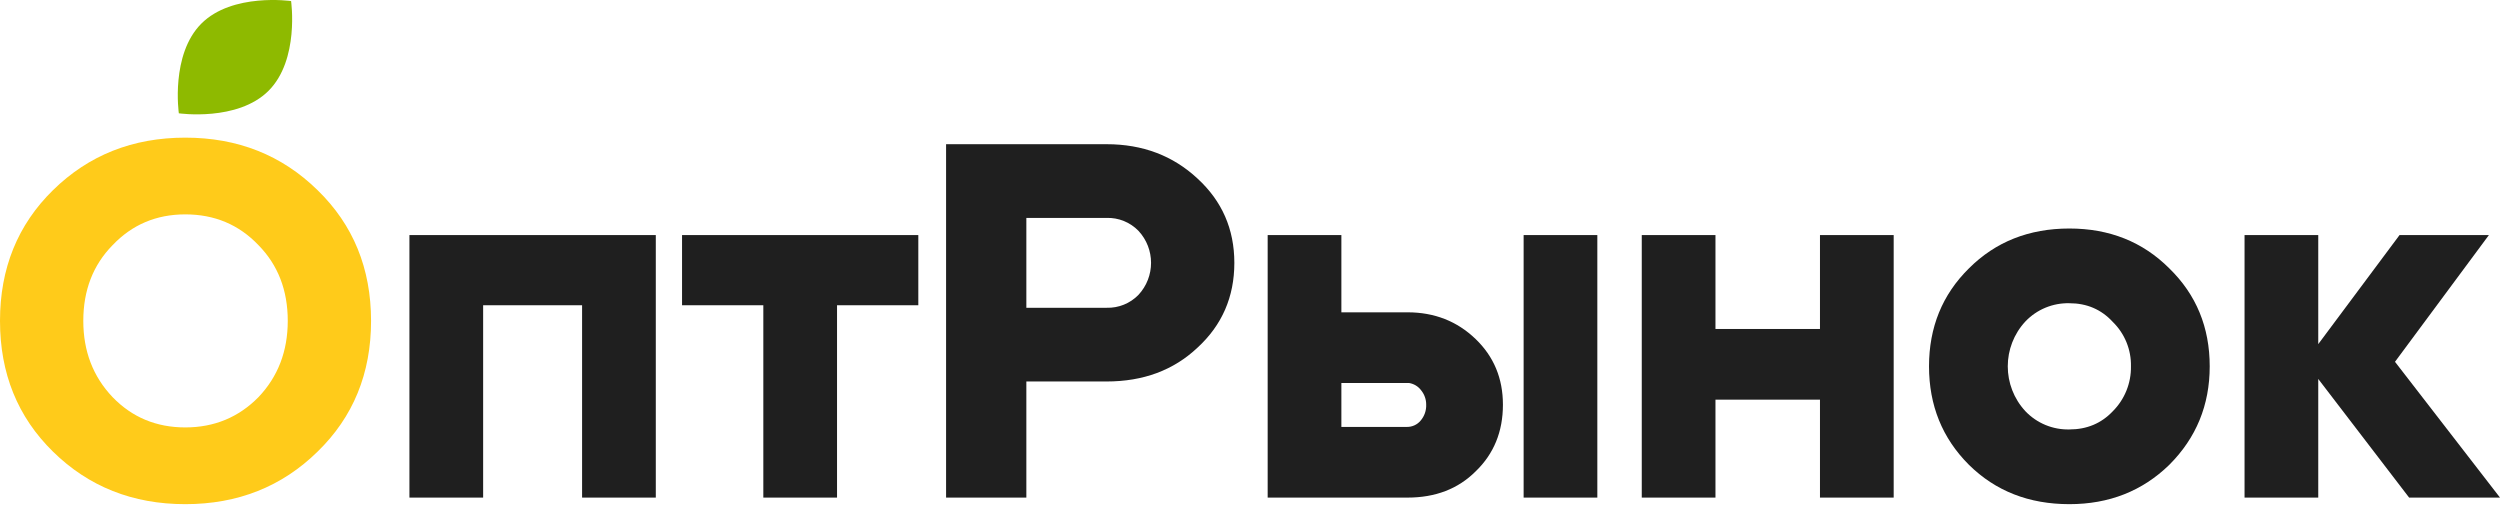
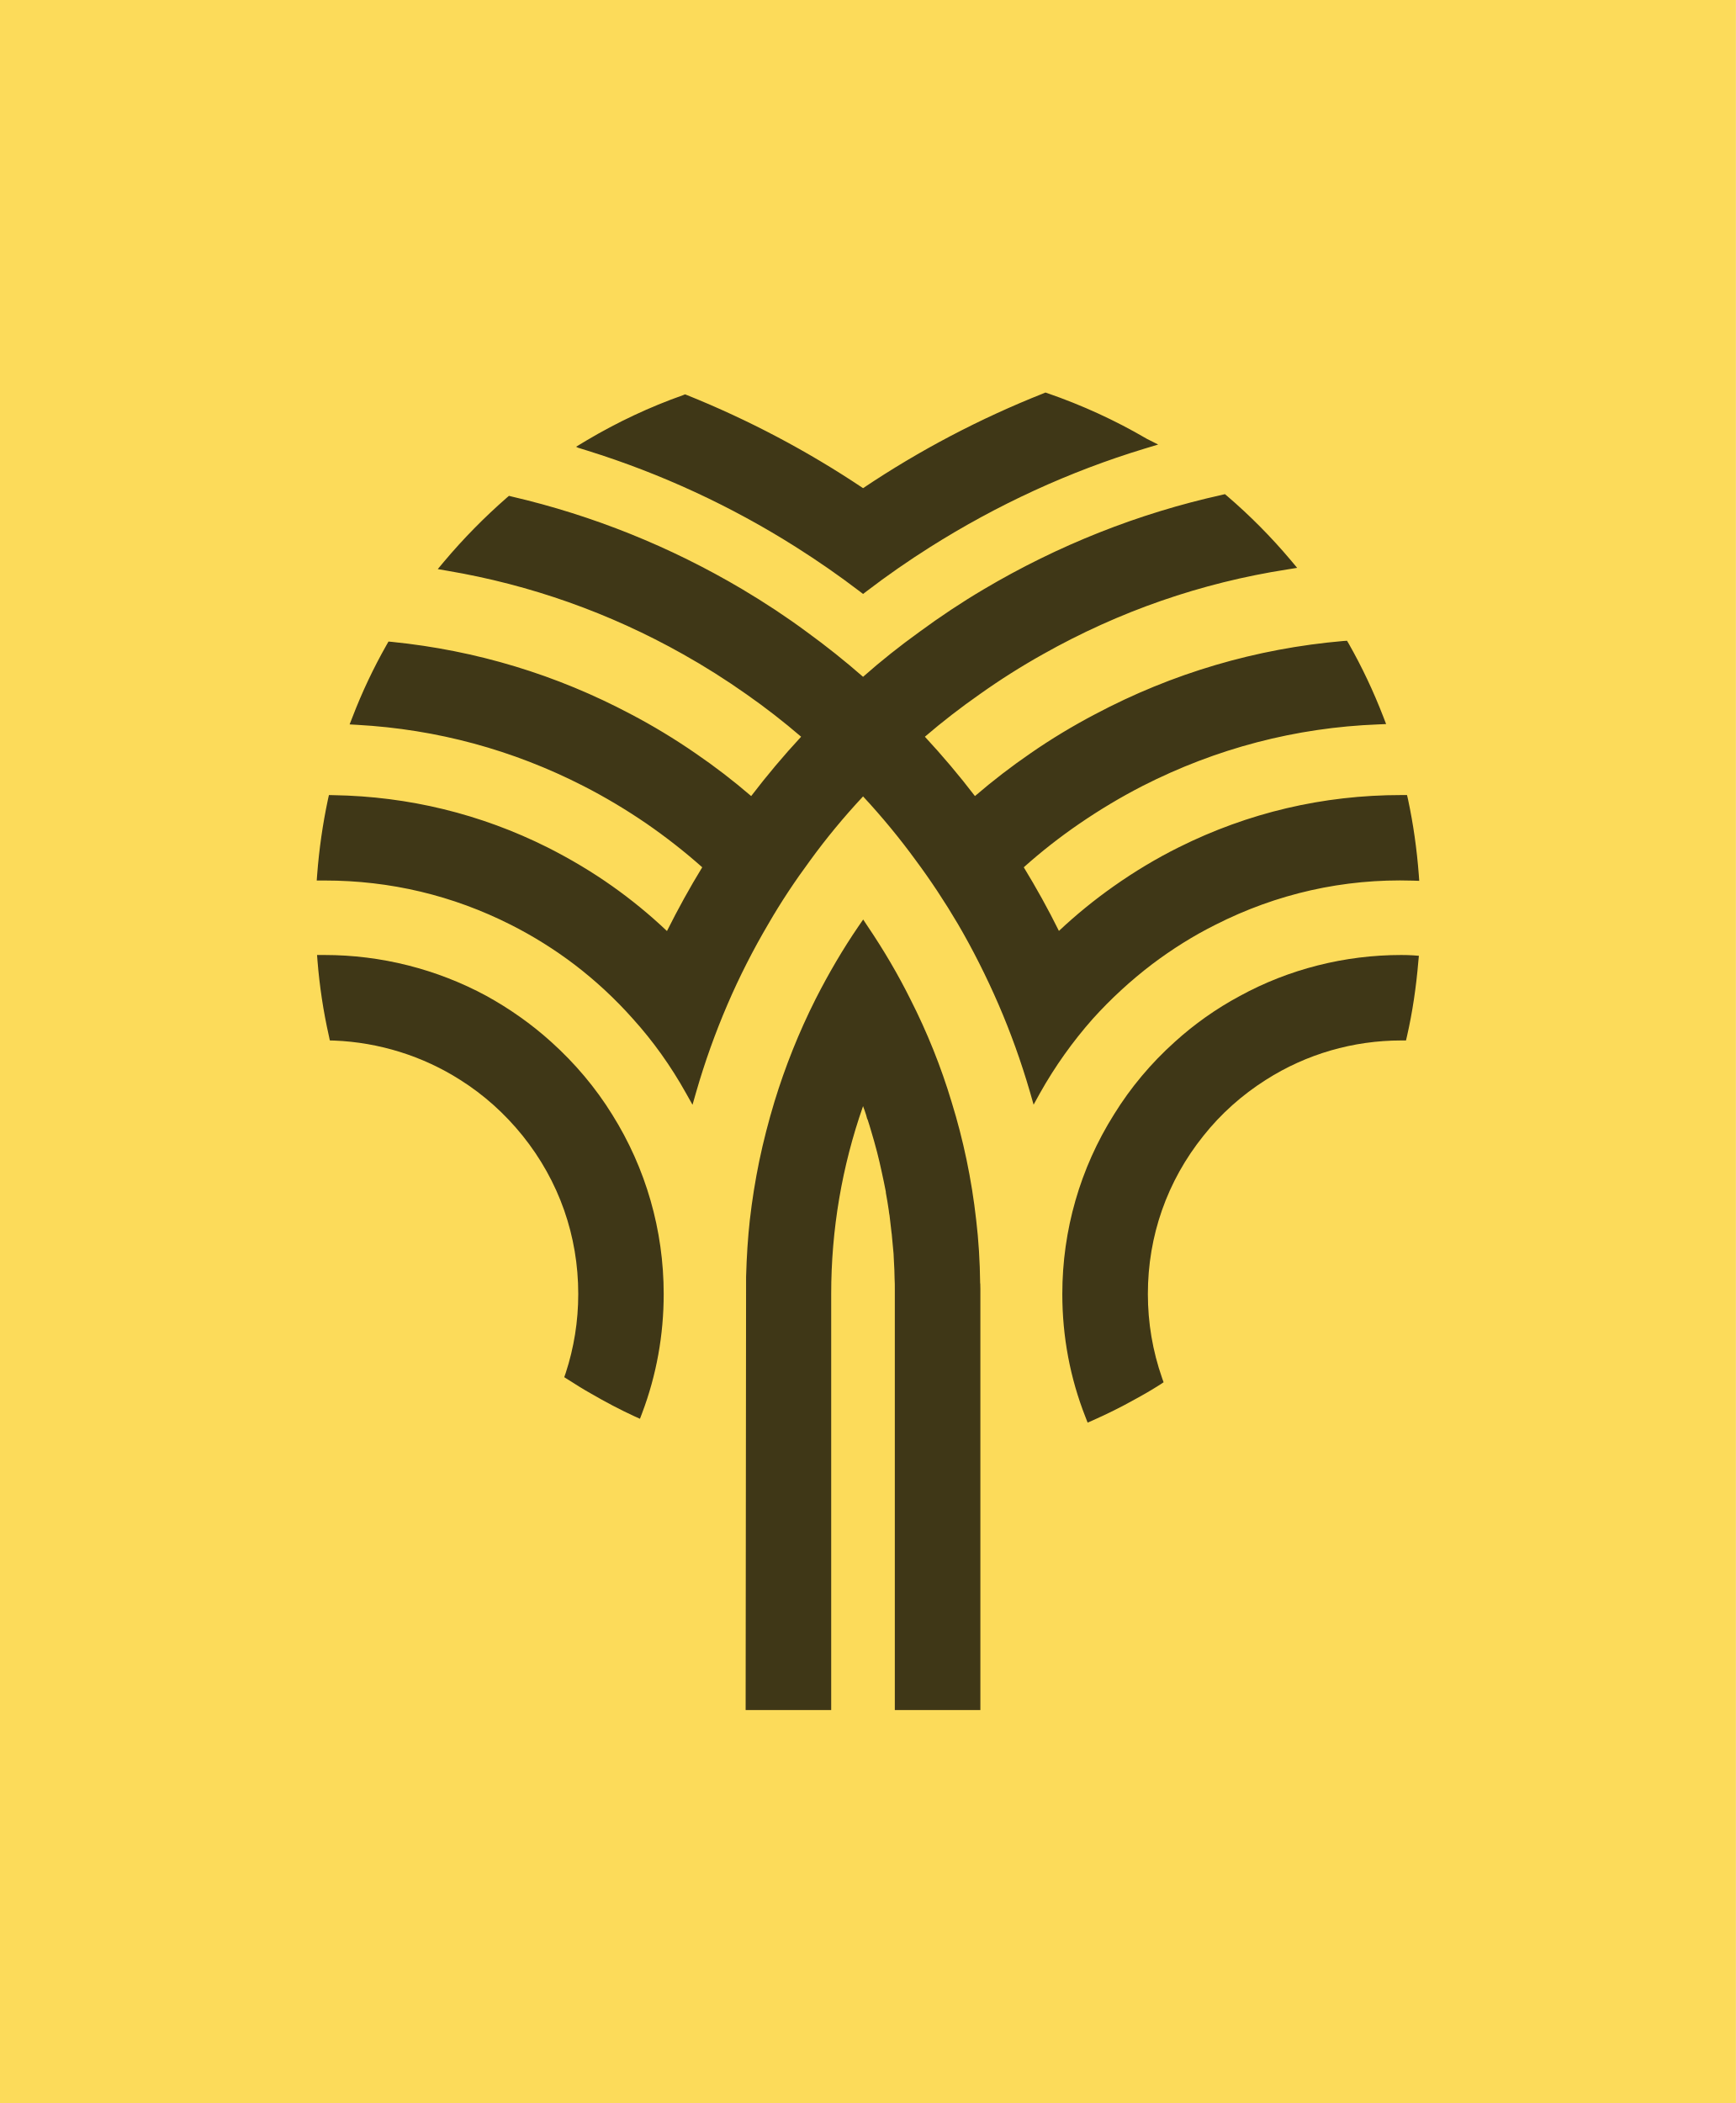
- <svg xmlns="http://www.w3.org/2000/svg" id="Layer_1" data-name="Layer 1" viewBox="0 0 1413.26 285.002">
+ <svg xmlns="http://www.w3.org/2000/svg" id="Layer_1" data-name="Layer 1" viewBox="0 0 153.596 186.049">
  <defs>
    <style>
      .cls-1 {
-         fill: #8eba00;
+         fill: #fcdb5a;
      }

      .cls-2 {
-         fill: #ffcb1a;
-       }
- 
-       .cls-3 {
-         fill: #1f1f1f;
+         isolation: isolate;
+         opacity: .75;
      }
    </style>
  </defs>
-   <path class="cls-1" d="M101.098,64.054s-4.787-33.197,12.736-50.72S164.554.598,164.554.598s4.787,33.197-12.736,50.72C134.295,68.841,101.098,64.054,101.098,64.054Z" />
-   <g>
-     <path class="cls-2" d="M29.966,255.322Q0,225.931,0,181.405q0-44.521,29.966-73.916,30.247-29.678,74.772-29.681,44.521,0,74.772,29.681,30.248,29.399,30.251,73.916,0,44.521-30.251,73.917-30.253,29.685-74.772,29.681Q60.218,285.002,29.966,255.322Zm74.772-13.699q24.541,0,41.382-17.123,16.548-17.405,16.553-43.095,0-25.966-16.553-42.809-16.555-17.404-41.382-17.409-24.548,0-41.097,17.409Q47.087,155.439,47.089,181.405q0,25.686,16.553,43.095Q80.19,241.622,104.739,241.623Z" />
-     <path class="cls-3" d="M273.12,172.558V281.293H231.453V132.888H370.724v148.404H329.057V172.558Z" />
-     <path class="cls-3" d="M431.513,281.293V172.558H385.564V132.888H519.128v39.67H473.18V281.293Z" />
-     <path class="cls-3" d="M580.201,215.652v65.641h-45.377V81.518h90.754q30.535,0,51.371,19.407,20.829,19.124,20.833,47.661,0,28.828-20.833,47.945-20.268,19.124-51.371,19.121Zm45.377-92.467H580.201v50.8h45.377a24.13,24.13,0,0,0,17.98-7.277,26.583,26.583,0,0,0,0-36.245A24.13,24.13,0,0,0,625.579,123.185Z" />
-     <path class="cls-3" d="M716.618,281.293V132.888h41.668v43.665h37.386q22.83,0,38.528,15.126,15.41,14.843,15.411,37.101,0,22.837-15.411,37.672-14.843,14.843-38.528,14.841Zm79.91-64.784H758.286v24.829h37.101a9.874,9.874,0,0,0,7.705-3.567,13.111,13.111,0,0,0,3.14-8.99,12.691,12.691,0,0,0-2.854-8.133A10.558,10.558,0,0,0,796.528,216.508Zm106.451,64.784h-41.667V132.888h41.667Z" />
-     <path class="cls-3" d="M969.761,225.926v55.366h-41.667V132.888h41.667v53.083h59.076v-53.083h41.667v148.404h-41.667V225.926Z" />
-     <path class="cls-3" d="M1113.027,262.742q-22.548-22.541-22.546-55.651,0-33.103,22.546-55.366,22.541-22.541,56.793-22.546,33.959,0,56.508,22.546,22.828,22.261,22.831,55.366,0,32.823-22.831,55.651-22.835,22.261-56.508,22.261Q1135.574,285.002,1113.027,262.742Zm56.793-19.978q14.836,0,24.544-10.273a35.109,35.109,0,0,0,10.273-25.4,34.165,34.165,0,0,0-10.273-25.114q-9.706-10.556-24.544-10.56a33.224,33.224,0,0,0-24.829,10.274,37.29,37.29,0,0,0,0,50.8A33.227,33.227,0,0,0,1169.82,242.764Z" />
-     <path class="cls-3" d="M1310.519,214.225v67.067h-41.667V132.888h41.667v61.645l45.948-61.645h50.515l-53.083,71.634,59.361,76.771h-51.371Z" />
+   <rect class="cls-1" width="153.596" height="186.049" />
+   <g class="cls-2">
+     <path d="M86.744,114.047v37.24h-7.57v-37.24c0-.31,0-.61-.02-.93,0-.27-.01-.52-.02-.78l-.06-1.18c-.01-.14-.01-.18-.01-.23-.05-.48-.09-.99-.14-1.5-.01-.11-.01-.17-.02-.23l-.02-.14c-.05-.46-.1-.91-.16-1.38l-.02-.17c-.02-.06-.03-.18-.05-.3l-.01-.1c-.08-.52-.16-1.05-.26-1.57l-.01-.13c-.1-.52-.23-1.14-.36-1.73-.13-.6-.26-1.18-.41-1.75-.18-.68-.34-1.27-.52-1.85-.1-.37-.22-.72-.33-1.07h-.02l-.1-.37c-.05-.14-.09-.28-.14-.42l-.09-.24c-.01-.04-.03-.08-.04-.12-1.87,5.34-2.82,10.93-2.82,16.62v36.81h-7.57l.04-38.33c.05-1.83,.16-3.47,.33-5.02,.2-1.75,.48-3.5,.83-5.2,.37-1.78,.83-3.55,1.35-5.27,.94-3.08,2.16-6.14,3.64-9.08,1.15-2.26,2.42-4.43,3.79-6.43l.42-.61,.41,.62c1.42,2.1,2.69,4.27,3.77,6.44,1.48,2.91,2.71,5.97,3.64,9.07,1.04,3.35,1.78,6.87,2.18,10.46,.21,1.77,.33,3.66,.35,5.61h.01l.01,.5Z" />
+     <path d="M102.474,39.327l-1.19,.36c-6.66,2.02-13.05,4.96-19,8.72-1.9,1.2-3.79,2.51-5.62,3.91l-.3,.23-.3-.23c-1.78-1.36-3.68-2.68-5.64-3.92-5.77-3.65-11.97-6.51-18.42-8.52l-.93-.29,.02-.02-.13-.04,.93-.56c2.73-1.62,5.6-2.97,8.55-4.01l.17-.07,.18,.07c5.42,2.18,10.66,4.94,15.57,8.23,4.99-3.35,10.36-6.17,15.97-8.39l.17-.07,.18,.06c3.04,1.05,5.97,2.39,8.71,3.99l.05,.03,1.03,.52Z" />
+     <path d="M125.544,84.557l-.05,.5c-.19,2.28-.52,4.5-1,6.6l-.09,.39h-.4c-4.28,0-8.41,1.2-11.99,3.48-2.13,1.35-3.99,3.01-5.53,4.95-3.22,4.01-4.92,8.86-4.92,14,0,2.54,.42,5.04,1.26,7.44l.13,.37-.33,.22c-.74,.47-1.5,.91-2.26,1.32-1.14,.64-2.37,1.25-3.65,1.82l-.48,.21-.19-.49c-1.36-3.45-2.05-7.12-2.05-10.89,0-5.64,1.58-11.13,4.57-15.88,1.47-2.38,3.29-4.55,5.39-6.43,1.72-1.56,3.65-2.93,5.74-4.05,4.34-2.38,9.29-3.63,14.29-3.63,.35,0,.7,.01,1.05,.03l.51,.04Z" />
+     <path d="M125.574,77.927l-.56-.02c-6.15-.19-12.07,1.16-17.5,3.92-1.9,.95-3.78,2.12-5.58,3.48-1.89,1.44-3.65,3.06-5.23,4.81-1.79,2.02-3.36,4.23-4.67,6.56l-.58,1.05-.33-1.15c-.78-2.68-1.72-5.28-2.78-7.73-1.06-2.44-2.26-4.83-3.58-7.09-1.18-2-2.44-3.9-3.74-5.65-1.4-1.92-2.96-3.82-4.66-5.65-1.69,1.81-3.26,3.71-4.67,5.65-1.36,1.84-2.62,3.74-3.72,5.65-1.35,2.29-2.56,4.67-3.6,7.09-1.09,2.53-2.02,5.14-2.77,7.74l-.33,1.15-.59-1.05c-1.33-2.38-2.9-4.58-4.68-6.55-1.58-1.78-3.33-3.4-5.21-4.83-1.73-1.31-3.61-2.49-5.59-3.49-5.14-2.6-10.68-3.92-16.48-3.92h-.7l.04-.54c.17-2.22,.49-4.45,.95-6.62l.09-.4,.41,.01c6.64,.11,13.01,1.66,18.93,4.62,2.02,1.02,3.95,2.17,5.73,3.43,1.67,1.18,3.3,2.51,4.84,3.97,.98-1.96,2.03-3.86,3.12-5.64-1.54-1.37-3.19-2.66-4.91-3.85-1.81-1.24-3.7-2.37-5.62-3.35-6.24-3.19-12.96-5.01-19.98-5.4l-.69-.04,.25-.64c.84-2.19,1.86-4.35,3.03-6.41l.16-.28,.32,.03c7.43,.75,14.54,2.9,21.13,6.4,1.95,1.02,3.88,2.19,5.72,3.46,1.7,1.16,3.35,2.43,4.92,3.78,1.4-1.83,2.88-3.59,4.42-5.25-1.55-1.33-3.17-2.59-4.83-3.75-1.84-1.3-3.73-2.49-5.62-3.55-6.5-3.66-13.51-6.14-20.84-7.38l-.86-.15,.56-.67c1.69-2.01,3.56-3.91,5.54-5.64l.2-.17,.24,.06c7.18,1.67,14.04,4.43,20.4,8.2,2,1.19,3.93,2.46,5.71,3.78,1.71,1.24,3.38,2.57,4.98,3.97,1.58-1.4,3.26-2.73,4.98-3.97,1.85-1.36,3.76-2.63,5.69-3.77,6.58-3.9,13.68-6.72,21.1-8.36l.25-.06,.19,.16c2.03,1.74,3.92,3.65,5.63,5.68l.57,.68-.87,.14c-7.61,1.18-14.88,3.7-21.62,7.5-1.95,1.09-3.84,2.29-5.61,3.55-1.66,1.16-3.29,2.42-4.84,3.75,1.54,1.66,3.03,3.42,4.43,5.25,1.57-1.35,3.22-2.62,4.91-3.78,1.83-1.27,3.76-2.43,5.72-3.46,6.84-3.63,14.23-5.81,21.97-6.48l.32-.02,.16,.27c1.16,2.04,2.18,4.2,3.05,6.45l.25,.65-.7,.03c-7.31,.28-14.32,2.12-20.84,5.44-1.95,1-3.83,2.13-5.61,3.35-1.72,1.18-3.37,2.47-4.91,3.85,1.11,1.82,2.16,3.71,3.11,5.63,1.51-1.42,3.14-2.75,4.86-3.96,1.83-1.29,3.76-2.45,5.73-3.43,6.15-3.07,12.78-4.63,19.7-4.63h.51l.09,.39c.47,2.19,.78,4.42,.95,6.64l.04,.56Z" />
+     <path d="M58.724,114.477c0,3.63-.64,7.18-1.91,10.54l-.19,.5-.49-.22c-1.28-.59-2.57-1.27-3.86-2.02-.61-.34-1.27-.75-2.02-1.23l-.33-.21,.13-.37c.73-2.23,1.11-4.58,1.11-6.99,0-5.14-1.7-9.99-4.92-14-1.58-1.96-3.44-3.63-5.54-4.95-3.32-2.11-7.17-3.31-11.13-3.47l-.39-.01-.08-.38c-.5-2.21-.83-4.44-1.01-6.64l-.04-.54h.67c4.99,0,9.93,1.25,14.3,3.61,2.05,1.13,3.99,2.49,5.75,4.08,2.11,1.9,3.93,4.06,5.39,6.42,2.98,4.75,4.56,10.24,4.56,15.88Z" />
  </g>
</svg>
